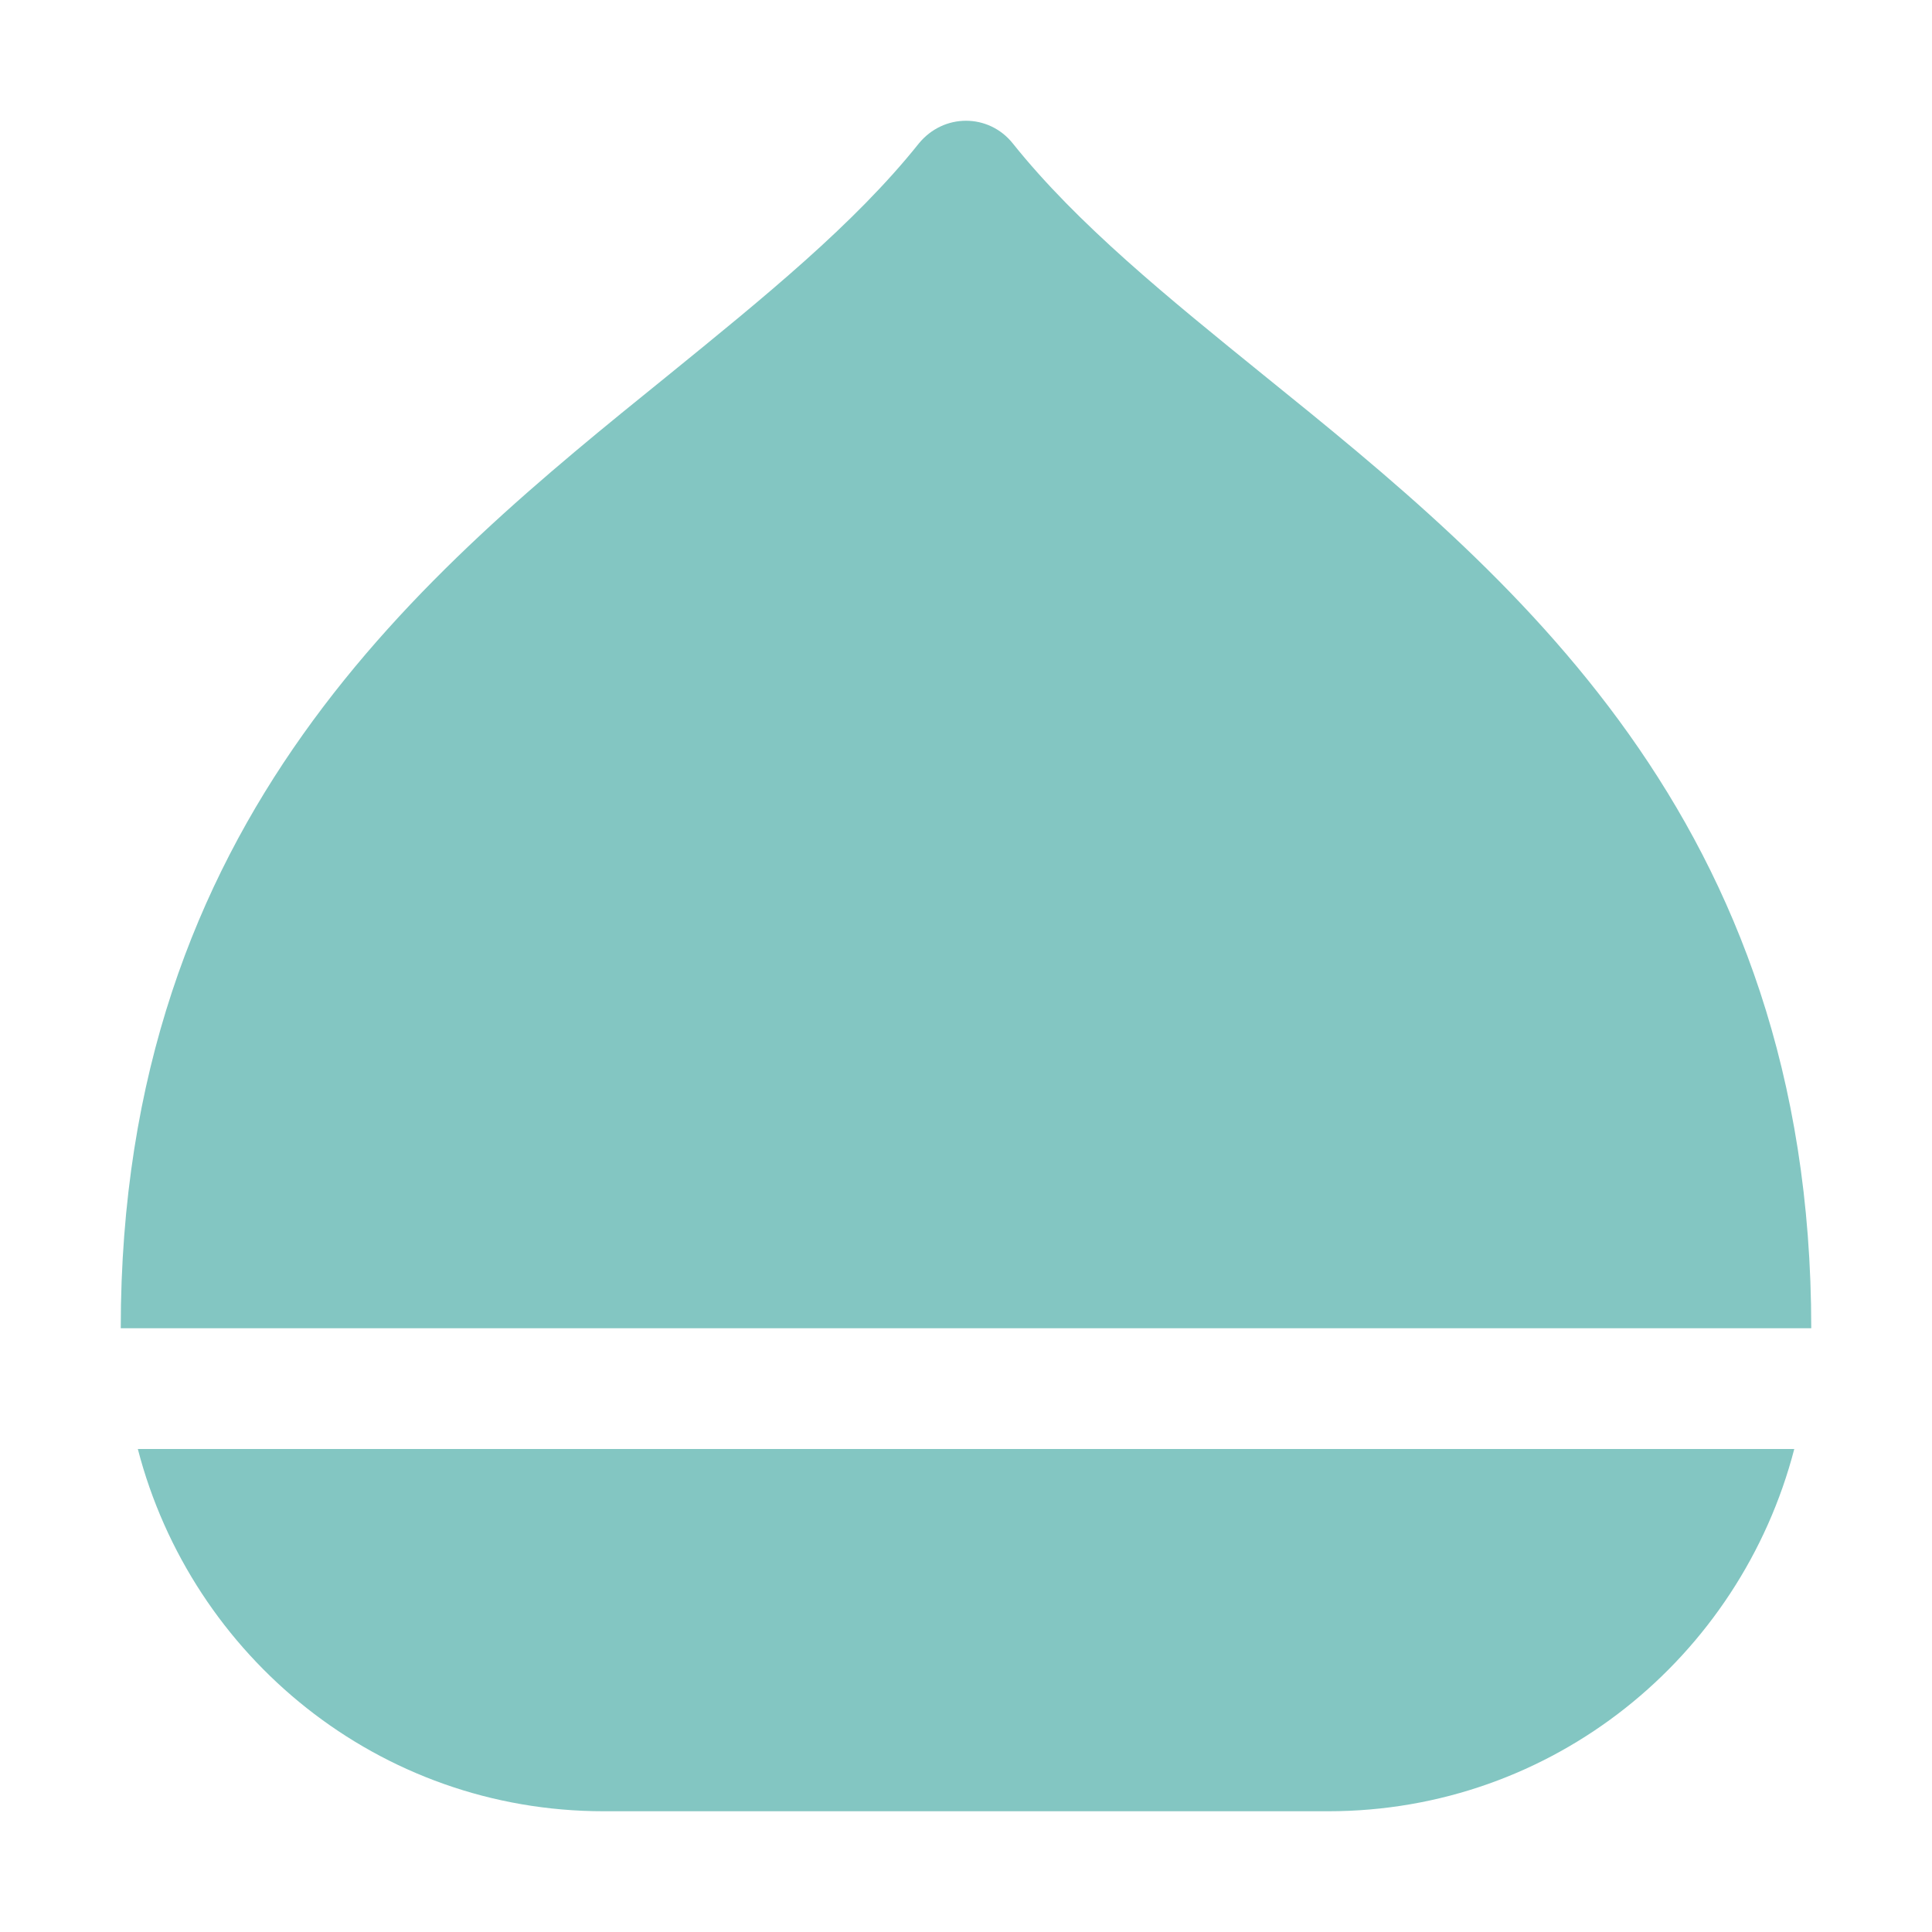
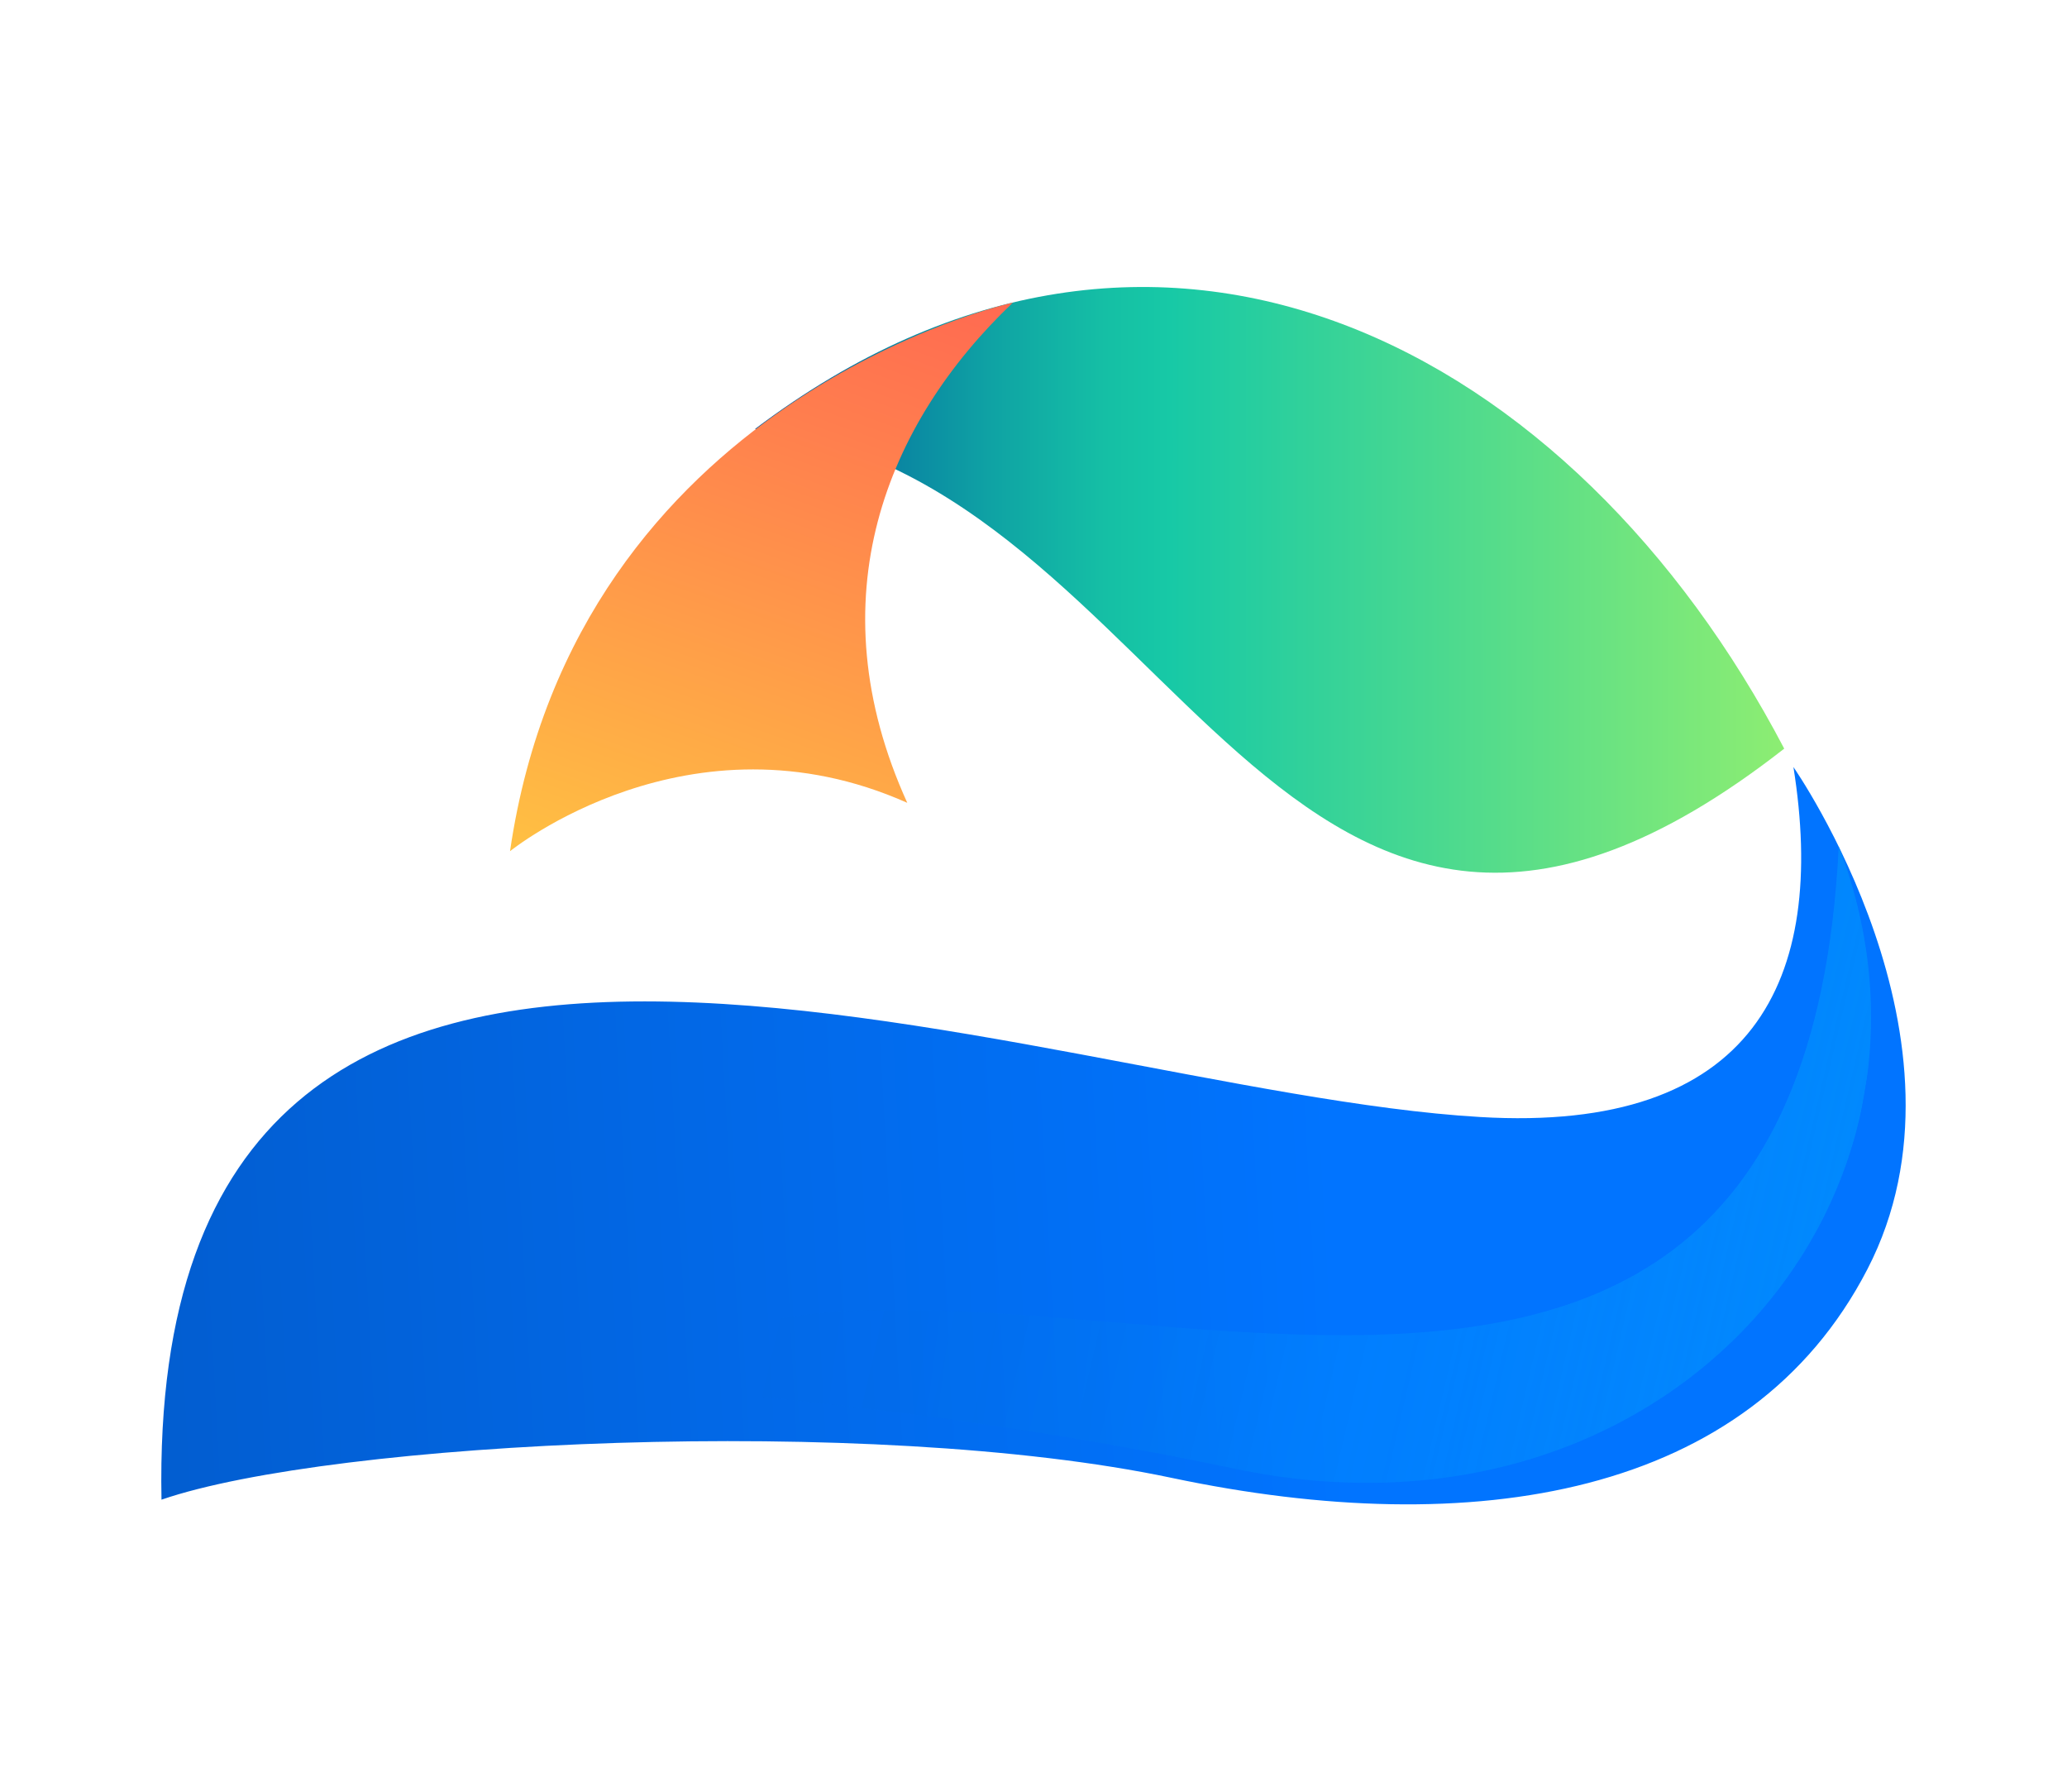
- <svg xmlns="http://www.w3.org/2000/svg" t="1707095461736" class="icon" viewBox="0 0 1024 1024" version="1.1" p-id="2857" width="128" height="128">
-   <path d="M669.8 198.86c-50.74-41.12-98.72-79.96-132.98-122.82C530.4 68 521.2 64 512 64s-18.4 4-25 12.04c-34.2 42.84-82.2 81.68-132.8 122.82C224.88 303.4 64 433.6 64 704h896c0-270.4-160.8-400.6-290.2-505.14zM320 960h384c119.14 0 218.4-81.78 247-192H73.05C101.6 878.2 200.86 960 320 960z" p-id="2858" fill="#83c6c2" />
+ <svg xmlns="http://www.w3.org/2000/svg" version="1.1" id="图层_1" x="0px" y="0px" viewBox="0 0 606.7 525.8" style="enable-background:new 0 0 606.7 525.8;" xml:space="preserve">
+   <style type="text/css">
+ 	.st0{fill-rule:evenodd;clip-rule:evenodd;fill:url(#SVGID_1_);}
+ 	.st1{fill-rule:evenodd;clip-rule:evenodd;fill:url(#SVGID_00000112602404768820273580000006209087176334223029_);}
+ 	.st2{fill-rule:evenodd;clip-rule:evenodd;fill:url(#SVGID_00000112629195960917207540000010697437098582501271_);}
+ 	.st3{filter:url(#Adobe_OpacityMaskFilter);}
+ 	.st4{fill:url(#SVGID_00000121280866278871648370000011911496424730848159_);}
+ 	
+ 		.st5{opacity:0.72;mask:url(#SVGID_00000134239783700759336370000016834215851364763782_);fill-rule:evenodd;clip-rule:evenodd;fill:url(#SVGID_00000134243051746110844900000010225555143488621195_);}
+ </style>
+   <g>
+     <linearGradient id="SVGID_1_" gradientUnits="userSpaceOnUse" x1="221.552" y1="170.184" x2="629.299" y2="170.184">
+       <stop offset="0" style="stop-color:#00579F" />
+       <stop offset="6.724175e-02" style="stop-color:#0777A1" />
+       <stop offset="0.171" style="stop-color:#0FA3A4" />
+       <stop offset="0.252" style="stop-color:#15BFA5" />
+       <stop offset="0.299" style="stop-color:#17C9A6" />
+       <stop offset="0.956" style="stop-color:#C6FF59" />
+     </linearGradient>
+     <path class="st0" d="M523.7,219.7c-148.4,116-178-81.1-302.1-93.8C340.3,36.2,462.2,102.3,523.7,219.7" />
+     <linearGradient id="SVGID_00000019649656801246181690000001399737153167566470_" gradientUnits="userSpaceOnUse" x1="1928.26" y1="12783.402" x2="2363.82" y2="12842.553" gradientTransform="matrix(-0.2048 0.9278 -0.9255 -0.1948 12535.971 659.3295)">
+       <stop offset="0" style="stop-color:#FF3D58" />
+       <stop offset="0.143" style="stop-color:#FF4F55" />
+       <stop offset="0.43" style="stop-color:#FF7E4E" />
+       <stop offset="0.832" style="stop-color:#FFC941" />
+       <stop offset="1" style="stop-color:#FFEA3C" />
+     </linearGradient>
+     <path style="fill-rule:evenodd;clip-rule:evenodd;fill:url(#SVGID_00000019649656801246181690000001399737153167566470_);" d="   M297.3,88.8c0,0-128.2,28.1-147.6,161c0,0,52.6-42.7,116.6-14.2C239.1,175.7,260.1,124.2,297.3,88.8" />
+     <linearGradient id="SVGID_00000062182700053083335740000014666981182493358498_" gradientUnits="userSpaceOnUse" x1="-7124.064" y1="3275.959" x2="-6062.06" y2="3447.669" gradientTransform="matrix(0.9902 0.1384 0.1114 -0.8643 6570.794 4151.823)">
+       <stop offset="0" style="stop-color:#0353BB" />
+       <stop offset="0.476" style="stop-color:#0174FF" />
+     </linearGradient>
+     <path style="fill-rule:evenodd;clip-rule:evenodd;fill:url(#SVGID_00000062182700053083335740000014666981182493358498_);" d="   M526.4,225.1c0,0,56.3,80.6,21.7,147.4c-34.6,66.9-115.7,79.9-204.2,61.2c-88.5-18.7-246.5-10.8-296.5,6.4   c-4.5-232.4,253.7-120.1,387-112.3C514.8,332.6,536.4,287.7,526.4,225.1" />
+     <defs>
+       <filter id="Adobe_OpacityMaskFilter" filterUnits="userSpaceOnUse" x="184.3" y="248.3" width="364.9" height="186.9">
+         <feColorMatrix type="matrix" values="1 0 0 0 0  0 1 0 0 0  0 0 1 0 0  0 0 0 1 0" />
+       </filter>
+     </defs>
+     <mask maskUnits="userSpaceOnUse" x="184.3" y="248.3" width="364.9" height="186.9" id="SVGID_00000180346828378985270420000000818771298812622257_">
+       <g class="st3">
+         <linearGradient id="SVGID_00000163781234213430420080000004900114759304893846_" gradientUnits="userSpaceOnUse" x1="648.001" y1="895.859" x2="628.668" y2="1289.219" gradientTransform="matrix(-0.1497 0.8583 -0.9851 -0.1719 1581.531 -22.7721)">
+           <stop offset="0" style="stop-color:#FFFFFF" />
+           <stop offset="6.672591e-02" style="stop-color:#E6E6E6" />
+           <stop offset="0.267" style="stop-color:#A1A1A1" />
+           <stop offset="0.456" style="stop-color:#686868" />
+           <stop offset="0.63" style="stop-color:#3B3B3B" />
+           <stop offset="0.783" style="stop-color:#1B1B1B" />
+           <stop offset="0.912" style="stop-color:#070707" />
+           <stop offset="1" style="stop-color:#000000" />
+         </linearGradient>
+         <polygon style="fill:url(#SVGID_00000163781234213430420080000004900114759304893846_);" points="221.5,192.8 184.3,406.4      522,465.3 559.3,251.7    " />
+       </g>
+     </mask>
+     <linearGradient id="SVGID_00000172442760996837681540000003613106877247815577_" gradientUnits="userSpaceOnUse" x1="-6865.01" y1="3359.836" x2="-6515.764" y2="3359.836" gradientTransform="matrix(0.9902 0.1384 0.1114 -0.8643 6570.794 4151.823)">
+       <stop offset="0" style="stop-color:#034EA7" />
+       <stop offset="0.694" style="stop-color:#019AFC" />
+     </linearGradient>
+     <path style="opacity:0.72;mask:url(#SVGID_00000180346828378985270420000000818771298812622257_);fill-rule:evenodd;clip-rule:evenodd;fill:url(#SVGID_00000172442760996837681540000003613106877247815577_);" d="   M184.3,406.4c59,4.6,120.2,12.4,178,24.6c125.7,26.5,217.4-78,177.4-182.7C527.7,496,268.8,330.6,184.3,406.4" />
+   </g>
</svg>
